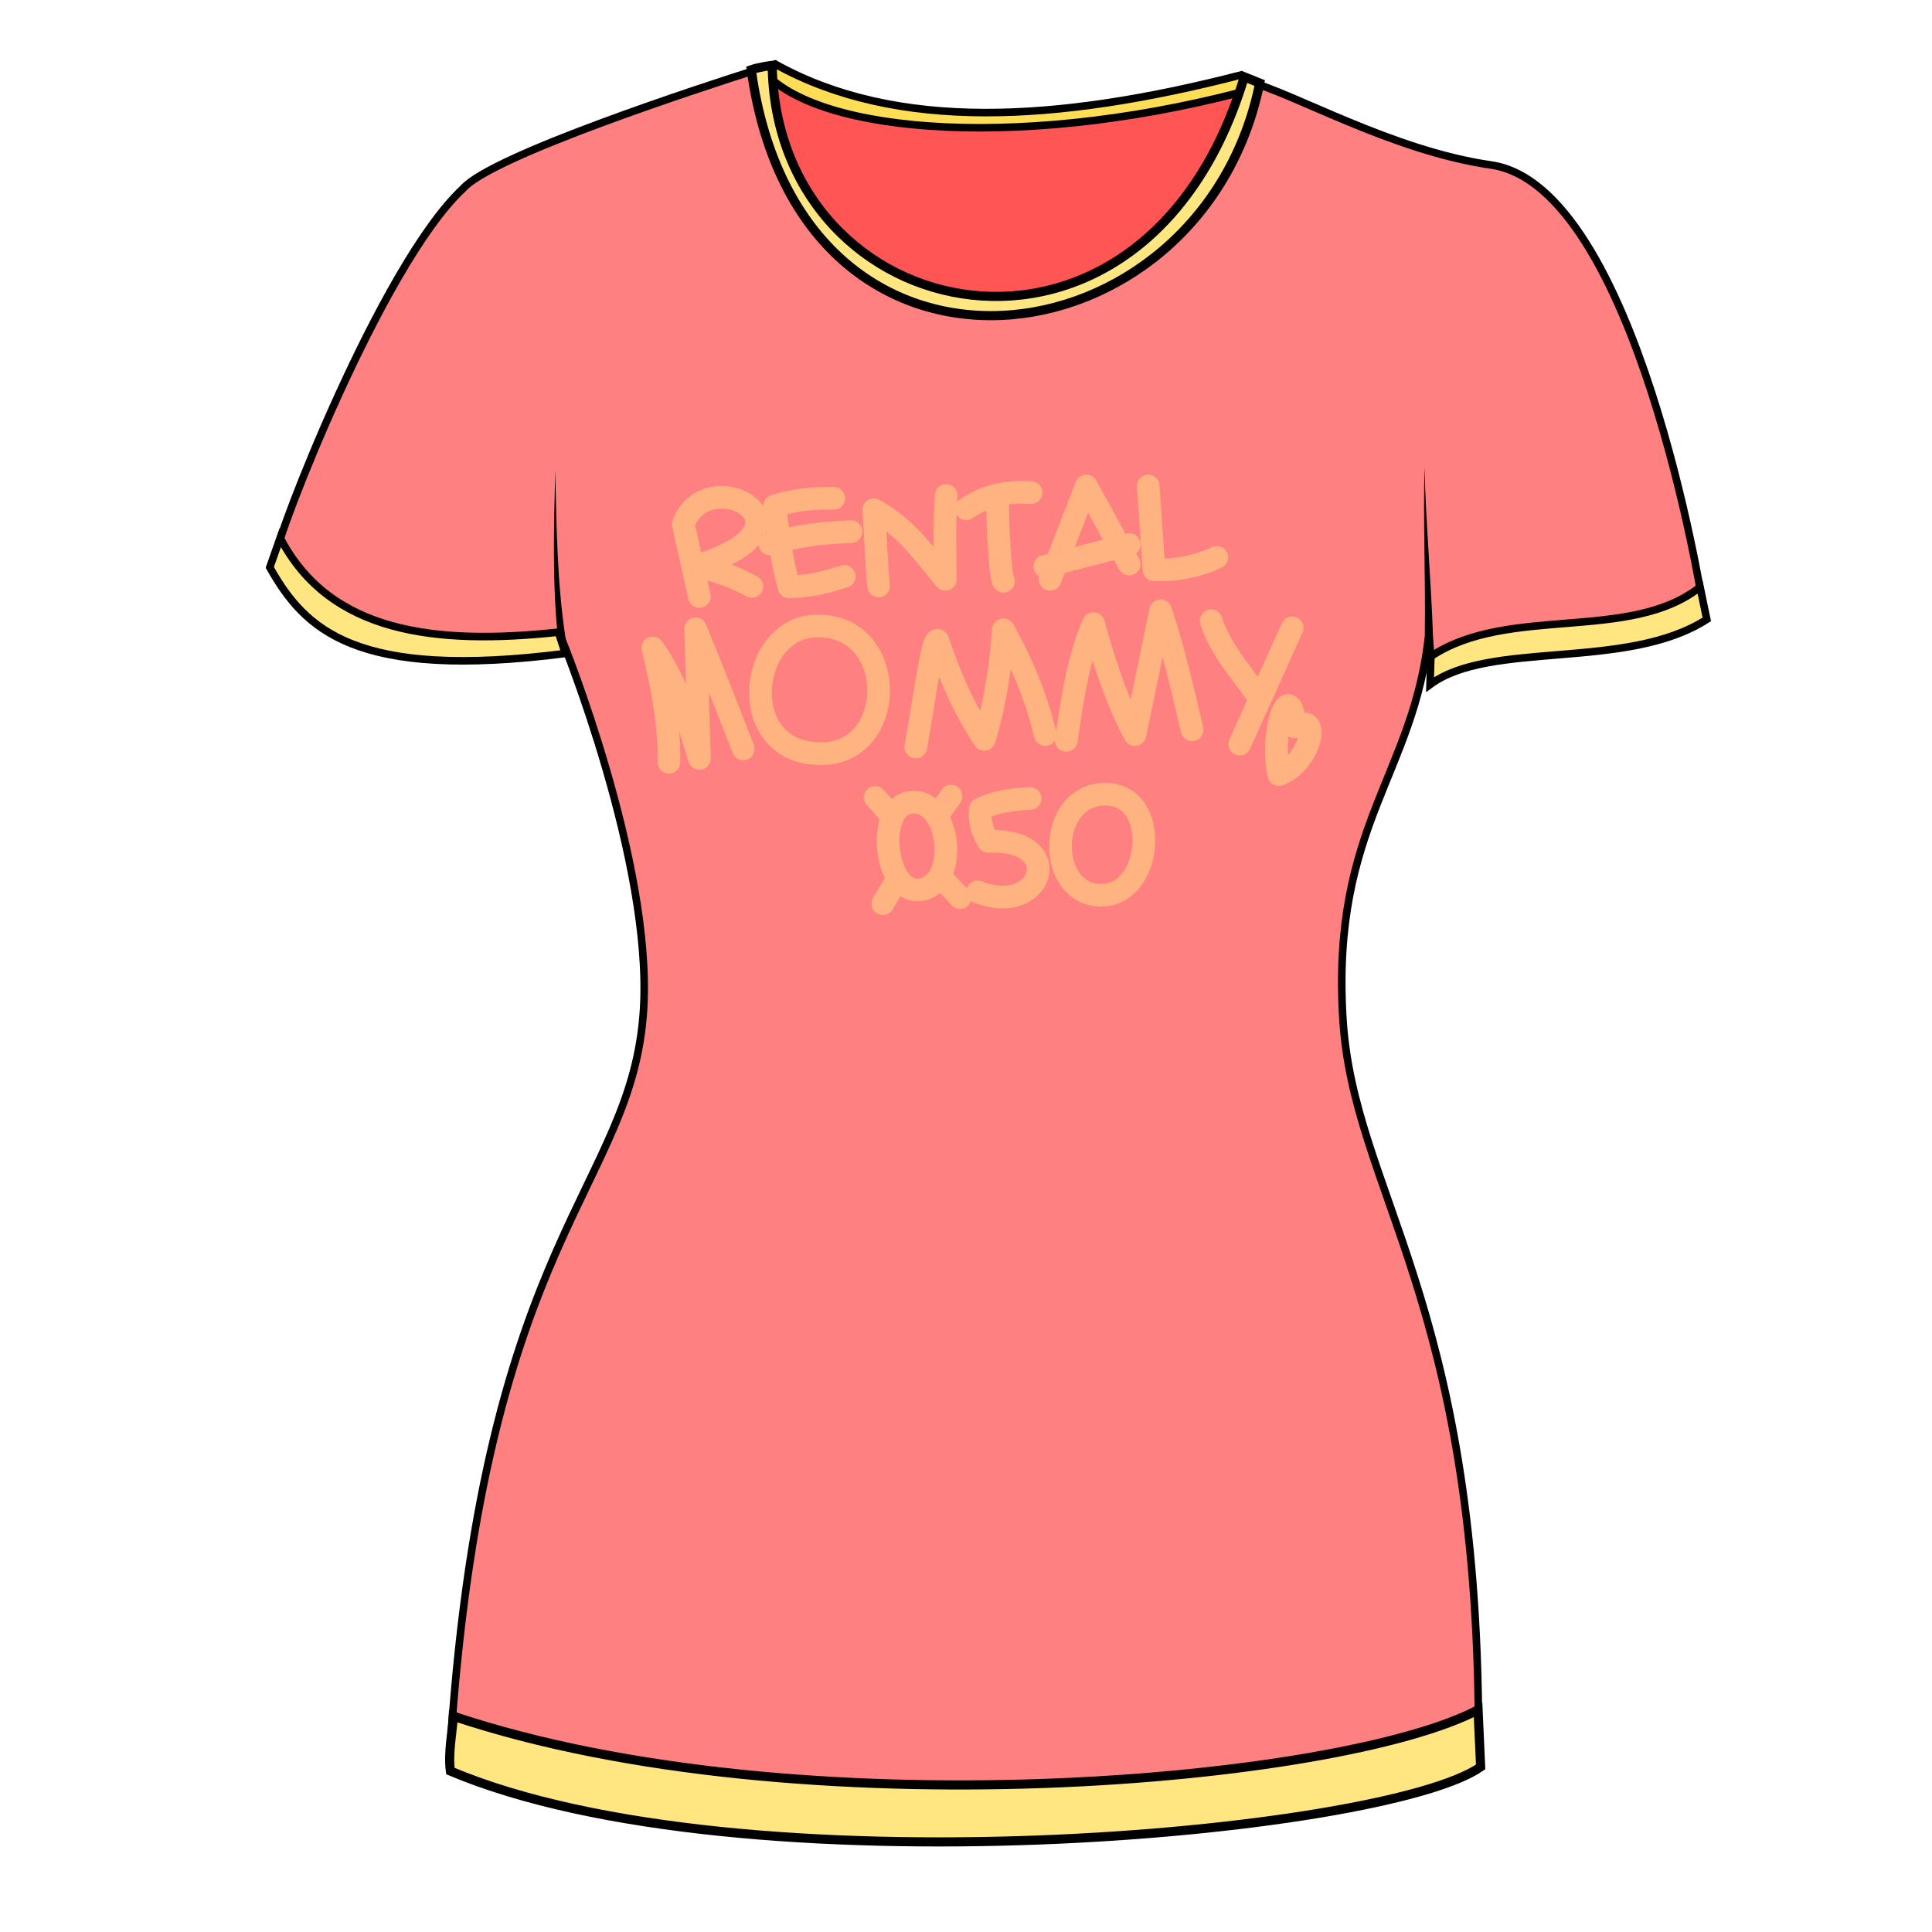
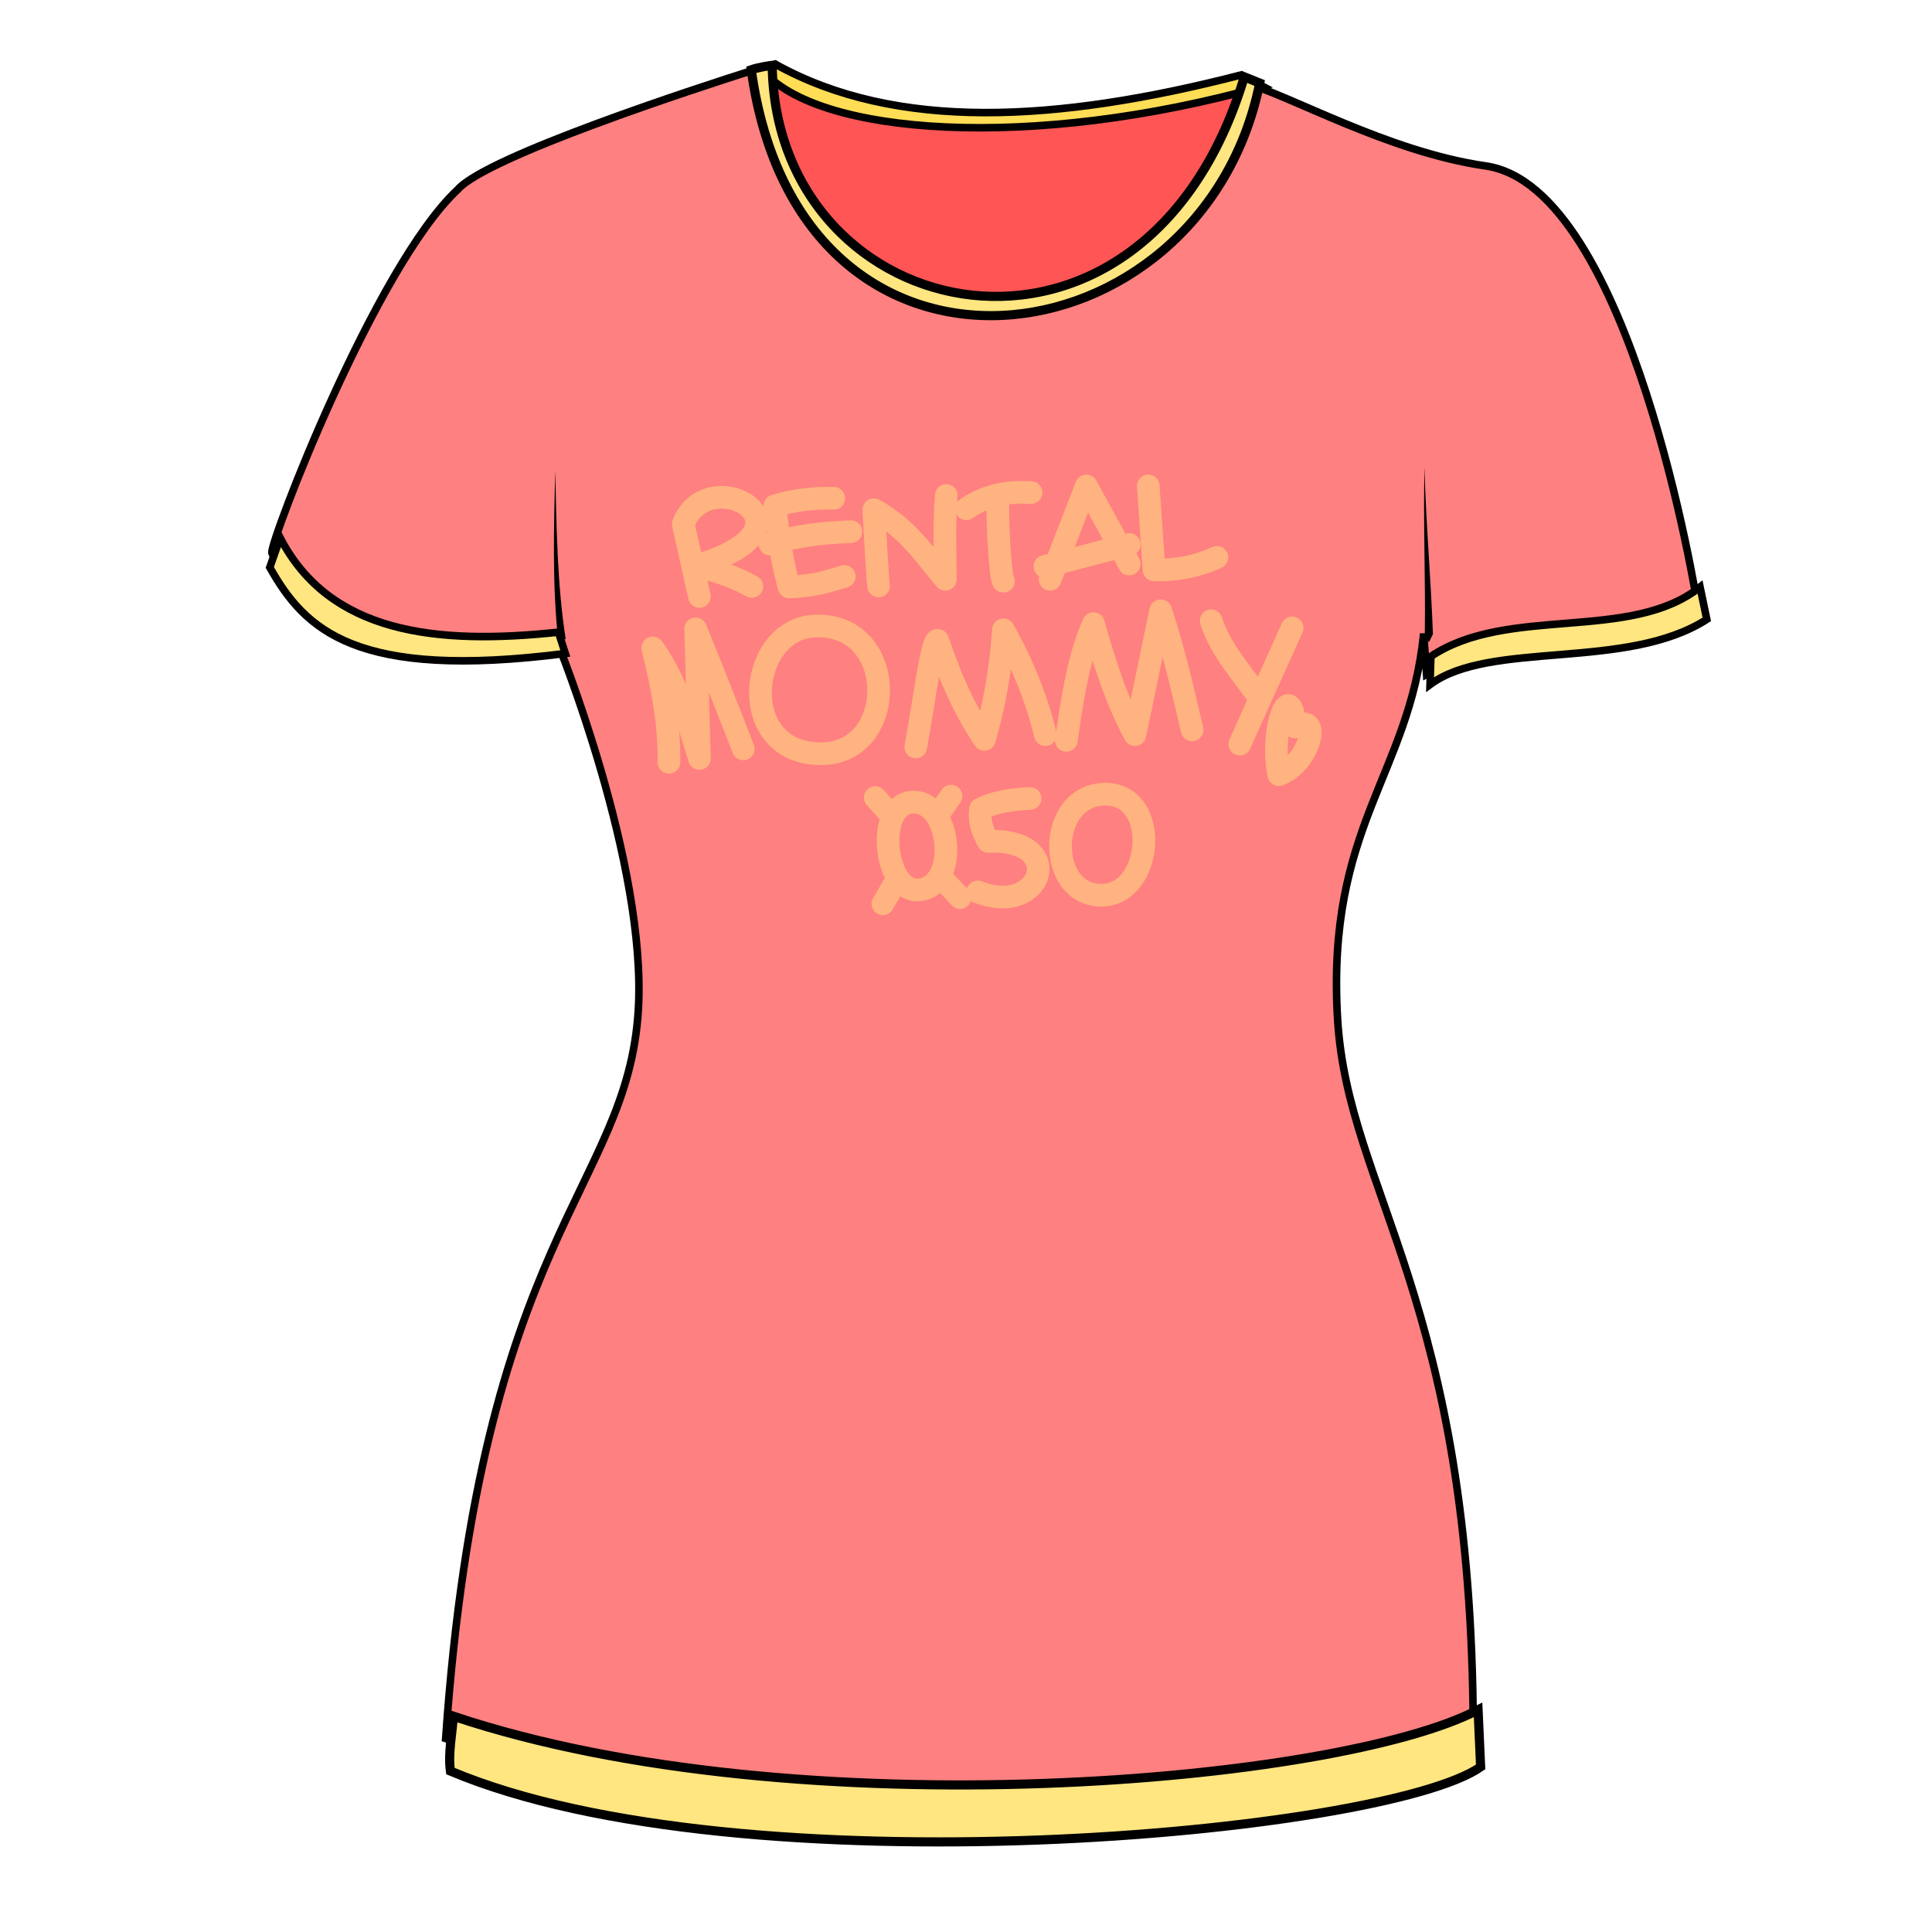
<svg xmlns="http://www.w3.org/2000/svg" viewBox="0 0 256 256" id="svg4206" version="1.1">
  <style id="style3">
    svg { cursor: default; }
  </style>
  <defs id="defs4208">
    </defs>
-   <g id="layer4">
-     <path style="fill:#ff5555;fill-rule:evenodd;stroke:#000000;stroke-width:1px;stroke-linecap:butt;stroke-linejoin:miter;stroke-opacity:1" d="m 101.52,9.649 c 14.085,7.97 36.806,7.304 64.334,1.831 3.583,16.925 -12.604,28.036 -34.598,37.439 C 114.698,39.766 96.85,31.376 101.52,9.649 Z" id="path4988" />
-     <path style="fill:#ff8080;fill-rule:evenodd;stroke:#000000;stroke-width:1px;stroke-linecap:butt;stroke-linejoin:miter;stroke-opacity:1" d="M 36.721,73.121 C 36.401,71.841 50.426,35.179 61.354,24.984 65.159,20.629 92.877,11.589 100.677,9.116 c 8.016,45.606 60.975,37.096 64.734,1.689 5.835,1.468 19.077,9.176 32.148,11.054 19.289,2.772 28.036,58.036 28.036,58.036 -12.93,7.875 -23.09,2.213 -35.873,9.329 l -0.377,-5.4 c -1.901,18.781 -12.929,25.506 -11.411,51.048 1.369,23.05 17.799,36.984 17.98,94.245 -34.217,16.239 -109.124,10.014 -136.163,1.122 4.669,-66.78 24.056,-72.796 25.525,-96.482 C 86.482,114.303 74.524,84.894 74.524,84.894 63.882,85.019 43.884,89.666 36.721,73.121 Z" id="path4408" />
+   <g id="layer2">
+     <path style="display:inline;fill:#ff5555;fill-rule:evenodd;stroke:#000000;stroke-width:1px;stroke-linecap:butt;stroke-linejoin:miter;stroke-opacity:1" d="m 100.543,9.693 c 14.085,7.97 36.806,7.304 64.334,1.831 3.583,16.925 -12.604,28.036 -34.598,37.439 -16.559,-9.153 -34.407,-17.543 -29.736,-39.27 z" id="path4988" />
+   </g>
+   <g id="layer1">
+     <path style="display:inline;fill:#ff8080;fill-rule:evenodd;stroke:#000000;stroke-width:1px;stroke-linecap:butt;stroke-linejoin:miter;stroke-opacity:1" d="M 36.021,73.25 C 35.701,71.97 49.727,35.307 60.655,25.112 64.459,20.757 92.177,11.718 99.978,9.244 107.994,54.851 160.954,46.34 164.712,10.933 c 5.835,1.468 19.077,9.176 32.148,11.054 19.289,2.772 28.036,58.036 28.036,58.036 -12.93,7.875 -23.09,2.213 -35.873,9.329 l -0.377,-5.4 c -1.901,18.781 -12.929,25.506 -11.411,51.048 1.369,23.05 17.799,36.984 17.98,94.245 -34.217,16.239 -109.124,10.014 -136.163,1.122 4.669,-66.78 24.056,-72.796 25.525,-96.482 C 85.783,114.432 73.825,85.023 73.825,85.023 63.183,85.147 43.185,89.794 36.021,73.25 Z" id="path4408-6" />
+   </g>
+   <g id="layer4" style="display:inline">
    <path style="fill:#ffdd55;fill-rule:evenodd;stroke:#000000;stroke-width:1px;stroke-linecap:butt;stroke-linejoin:miter;stroke-opacity:1" d="m 100.982,9.214 1.741,-0.714 c 16.064,8.929 37.325,7.713 61.704,1.439 l 2.894,1.507 C 136.692,20.025 108.159,17.973 100.982,9.214 Z" id="path4986" />
    <path style="fill:#ffe680;fill-rule:evenodd;stroke:#000000;stroke-width:1.21px;stroke-linecap:butt;stroke-linejoin:miter;stroke-opacity:1" d="m 99.546,9.24 c 1.02,-0.357 2.776,-0.586 2.776,-0.586 0.472,35.062 49.324,45.641 62.554,1.527 l 2.043,0.825 C 159.286,48.644 106.006,56.05 99.546,9.24 Z" id="path4750" />
    <path style="fill:#ffe680;fill-rule:evenodd;stroke:#000000;stroke-width:1.21px;stroke-linecap:butt;stroke-linejoin:miter;stroke-opacity:1" d="m 60.064,227.405 c 45.727,15.273 117.486,8.776 135.789,-0.841 l 0.339,7.562 c -12.724,8.905 -98.077,16.742 -136.51,0.549 -0.329,-2.405 0.268,-5.127 0.382,-7.27 z" id="path4752" />
    <path style="fill:#000000;fill-rule:evenodd;stroke:none;stroke-width:1px;stroke-linecap:butt;stroke-linejoin:miter;stroke-opacity:1" d="M 74.96,84.684 C 73.813,77.369 73.738,69.709 73.571,62.25 c -0.166,7.425 -0.427,15.145 0.397,22.566 z" id="path4410" />
    <path style="fill:#000000;fill-rule:evenodd;stroke:none;stroke-width:1px;stroke-linecap:butt;stroke-linejoin:miter;stroke-opacity:1" d="m 189.338,85.107 c 0.178,-0.355 0.356,-0.713 0.532,-1.075 -0.248,-7.093 -0.94,-14.794 -1.12,-22.14 -0.179,7.292 0.155,15.148 0.043,22.15 0.183,0.355 0.365,0.711 0.545,1.064 z" id="path4415" />
    <path style="fill:none;fill-rule:evenodd;stroke:#ffb380;stroke-width:3;stroke-linecap:round;stroke-linejoin:round;stroke-miterlimit:4;stroke-dasharray:none;stroke-opacity:1" d="m 92.679,79.034 -2.147,-9.596 c 3.313,-8.564 19.133,0.441 1.641,5.556 3.216,0.722 5.578,1.657 7.45,2.715" id="path4419" />
    <path style="fill:none;fill-rule:evenodd;stroke:#ffb380;stroke-width:3;stroke-linecap:round;stroke-linejoin:round;stroke-miterlimit:4;stroke-dasharray:none;stroke-opacity:1" d="m 110.483,66.028 c -2.779,-0.087 -5.386,0.256 -7.829,1.01 0.455,3.26 0.65,6.053 1.894,10.733 3.488,-0.114 5.289,-0.791 7.324,-1.389" id="path4421" />
    <path style="fill:none;fill-rule:evenodd;stroke:#ffb380;stroke-width:3;stroke-linecap:round;stroke-linejoin:round;stroke-miterlimit:4;stroke-dasharray:none;stroke-opacity:1" d="m 112.756,70.448 c -3.578,0.14 -7.155,0.499 -10.733,1.641" id="path4423" />
    <path style="fill:none;fill-rule:evenodd;stroke:#ffb380;stroke-width:3;stroke-linecap:round;stroke-linejoin:round;stroke-miterlimit:4;stroke-dasharray:none;stroke-opacity:1" d="m 116.418,77.645 c -0.126,-0.505 -0.631,-10.102 -0.631,-10.102 4.364,2.348 6.695,5.916 9.47,9.218 -0.003,-3.636 -0.176,-7.018 0.126,-11.112" id="path4425" />
    <path style="fill:none;fill-rule:evenodd;stroke:#ffb380;stroke-width:3;stroke-linecap:round;stroke-linejoin:round;stroke-miterlimit:4;stroke-dasharray:none;stroke-opacity:1" d="m 128.035,67.417 c 2.962,-2.013 5.791,-2.304 8.586,-2.147" id="path4427" />
    <path style="fill:none;fill-rule:evenodd;stroke:#ffb380;stroke-width:3;stroke-linecap:round;stroke-linejoin:round;stroke-miterlimit:4;stroke-dasharray:none;stroke-opacity:1" d="m 132.959,77.014 c -0.494,-0.511 -0.974,-11.116 -0.631,-11.112" id="path4429" />
    <path style="fill:none;fill-rule:evenodd;stroke:#ffb380;stroke-width:3;stroke-linecap:round;stroke-linejoin:round;stroke-miterlimit:4;stroke-dasharray:none;stroke-opacity:1" d="m 139.147,76.761 4.798,-12.374 5.682,10.354" id="path4431" />
    <path style="fill:none;fill-rule:evenodd;stroke:#ffb380;stroke-width:3;stroke-linecap:round;stroke-linejoin:round;stroke-miterlimit:4;stroke-dasharray:none;stroke-opacity:1" d="m 149.627,72.152 -11.175,2.904" id="path4433" />
    <path style="fill:none;fill-rule:evenodd;stroke:#ffb380;stroke-width:3;stroke-linecap:round;stroke-linejoin:round;stroke-miterlimit:4;stroke-dasharray:none;stroke-opacity:1" d="m 152.152,64.387 0.758,11.112 c 2.861,0.114 5.641,-0.409 8.334,-1.641" id="path4435" />
    <path style="fill:none;fill-rule:evenodd;stroke:#ffb380;stroke-width:3;stroke-linecap:round;stroke-linejoin:round;stroke-miterlimit:4;stroke-dasharray:none;stroke-opacity:1" d="m 88.639,101.005 c 0.066,-5.051 -0.874,-10.102 -2.147,-15.152 3.194,4.43 4.622,9.566 6.187,14.647 l -0.505,-17.173 c 2.194,5.393 4.288,10.685 6.313,15.91" id="path4437" />
    <path style="fill:none;fill-rule:evenodd;stroke:#ffb380;stroke-width:3;stroke-linecap:butt;stroke-linejoin:miter;stroke-miterlimit:4;stroke-dasharray:none;stroke-opacity:1" d="m 108.084,82.948 c 10.989,-0.316 10.947,16.748 0.884,16.92 -11.584,0.198 -9.986,-16.659 -0.884,-16.92 z" id="path4439" />
    <path style="fill:none;fill-rule:evenodd;stroke:#ffb380;stroke-width:3;stroke-linecap:round;stroke-linejoin:round;stroke-miterlimit:4;stroke-dasharray:none;stroke-opacity:1" d="m 121.343,98.984 c 1.271,-6.998 2.128,-14.253 2.904,-14.142 1.529,4.54 3.35,8.919 6.187,13.132 1.367,-4.578 2.168,-9.438 2.525,-14.521 2.514,4.464 4.388,9.089 5.556,13.89" id="path4442" />
    <path style="fill:none;fill-rule:evenodd;stroke:#ffb380;stroke-width:3;stroke-linecap:round;stroke-linejoin:round;stroke-miterlimit:4;stroke-dasharray:none;stroke-opacity:1" d="m 141.293,98.101 c 0.711,-4.894 1.55,-10.908 3.599,-15.468 1.272,4.574 3.048,10.303 5.493,14.71 l 3.409,-16.415 c 1.633,4.84 3.039,10.943 4.167,15.784" id="path4444" />
    <path style="fill:none;fill-rule:evenodd;stroke:#ffb380;stroke-width:3;stroke-linecap:round;stroke-linejoin:round;stroke-miterlimit:4;stroke-dasharray:none;stroke-opacity:1" d="m 160.486,82.254 c 1.095,3.546 3.821,6.684 6.187,9.912" id="path4446" />
    <path style="fill:none;fill-rule:evenodd;stroke:#ffb380;stroke-width:3;stroke-linecap:round;stroke-linejoin:round;stroke-miterlimit:4;stroke-dasharray:none;stroke-opacity:1" d="m 171.219,83.201 -6.945,15.405" id="path4448" />
    <path style="fill:none;fill-rule:evenodd;stroke:#ffb380;stroke-width:3;stroke-linecap:round;stroke-linejoin:round;stroke-miterlimit:4;stroke-dasharray:none;stroke-opacity:1" d="m 169.451,102.646 c 4.076,-1.405 5.843,-8.5 2.147,-6.313 -0.53,-7.032 -3.43,0.398 -2.147,6.313 z" id="path4450" />
    <path style="fill:none;fill-rule:evenodd;stroke:#ffb380;stroke-width:3;stroke-linecap:round;stroke-linejoin:round;stroke-miterlimit:4;stroke-dasharray:none;stroke-opacity:1" d="m 136.495,105.803 c -2.404,0.104 -4.665,0.447 -6.566,1.389 -0.245,1.528 0.25,2.933 1.01,4.293 10.64,-0.434 7.209,10.133 -1.389,6.692" id="path4452" />
    <path style="fill:none;fill-rule:evenodd;stroke:#ffb380;stroke-width:3;stroke-linecap:butt;stroke-linejoin:miter;stroke-miterlimit:4;stroke-dasharray:none;stroke-opacity:1" d="m 146.344,105.235 c 7.542,-0.133 6.496,13.351 -0.379,13.385 -7.383,0.036 -7.253,-13.25 0.379,-13.385 z" id="path4454" />
    <path style="fill:none;fill-rule:evenodd;stroke:#ffb380;stroke-width:3;stroke-linecap:butt;stroke-linejoin:miter;stroke-miterlimit:4;stroke-dasharray:none;stroke-opacity:1" d="m 121.595,117.925 c 5.683,-0.25 4.502,-12.21 -0.884,-11.617 -4.77,0.525 -3.513,11.81 0.884,11.617 z" id="path4456" />
    <path style="fill:none;fill-rule:evenodd;stroke:#ffb380;stroke-width:3;stroke-linecap:round;stroke-linejoin:round;stroke-miterlimit:4;stroke-dasharray:none;stroke-opacity:1" d="m 118.754,116.725 -1.768,3.03" id="path4458" />
    <path style="fill:none;fill-rule:evenodd;stroke:#ffb380;stroke-width:3;stroke-linecap:round;stroke-linejoin:round;stroke-miterlimit:4;stroke-dasharray:none;stroke-opacity:1" d="m 124.878,116.473 2.336,2.462" id="path4460" />
    <path style="fill:none;fill-rule:evenodd;stroke:#ffb380;stroke-width:3;stroke-linecap:round;stroke-linejoin:miter;stroke-miterlimit:4;stroke-dasharray:none;stroke-opacity:1" d="m 118.186,108.139 -2.21,-2.462" id="path4462" />
    <path style="fill:none;fill-rule:evenodd;stroke:#ffb380;stroke-width:3;stroke-linecap:round;stroke-linejoin:miter;stroke-miterlimit:4;stroke-dasharray:none;stroke-opacity:1" d="m 124.247,108.013 1.768,-2.525" id="path4464" />
    <path style="fill:#ffe680;fill-rule:evenodd;stroke:#000000;stroke-width:1px;stroke-linecap:butt;stroke-linejoin:miter;stroke-opacity:1" d="m 37.123,71.268 -1.374,3.916 c 4.666,8.28 11.358,14.947 39.159,11.408 L 73.994,83.769 C 57.722,85.505 43.696,83.912 37.123,71.268 Z" id="path4466" />
    <path style="fill:#ffe680;fill-rule:evenodd;stroke:#000000;stroke-width:1px;stroke-linecap:butt;stroke-linejoin:miter;stroke-opacity:1" d="m 189.6,86.982 -0.112,3.729 c 7.975,-5.927 26.029,-1.804 36.672,-8.64 l -0.893,-4.286 c -9.212,7.341 -25.462,2.361 -35.667,9.196 z" id="path4468" />
  </g>
-   <g id="layer3" style="opacity:1" />
+   <g id="layer3" style="display:inline;opacity:1" />
</svg>
